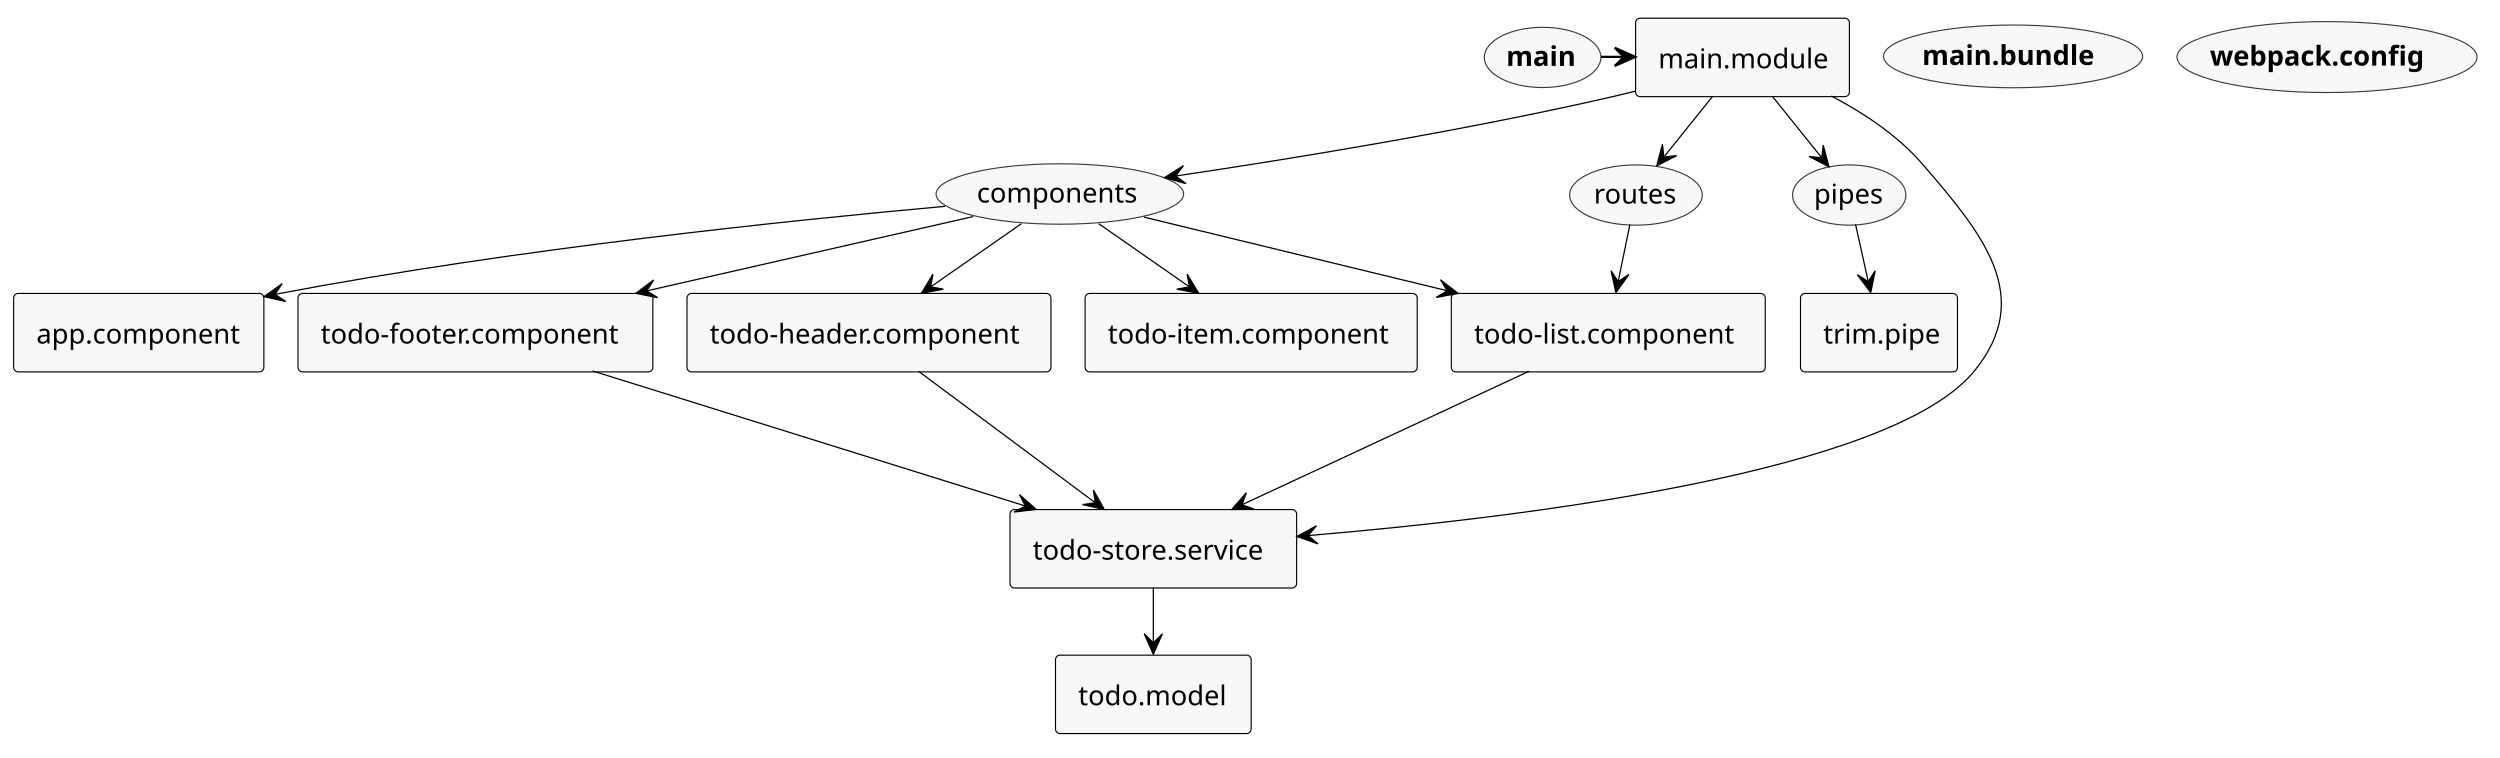
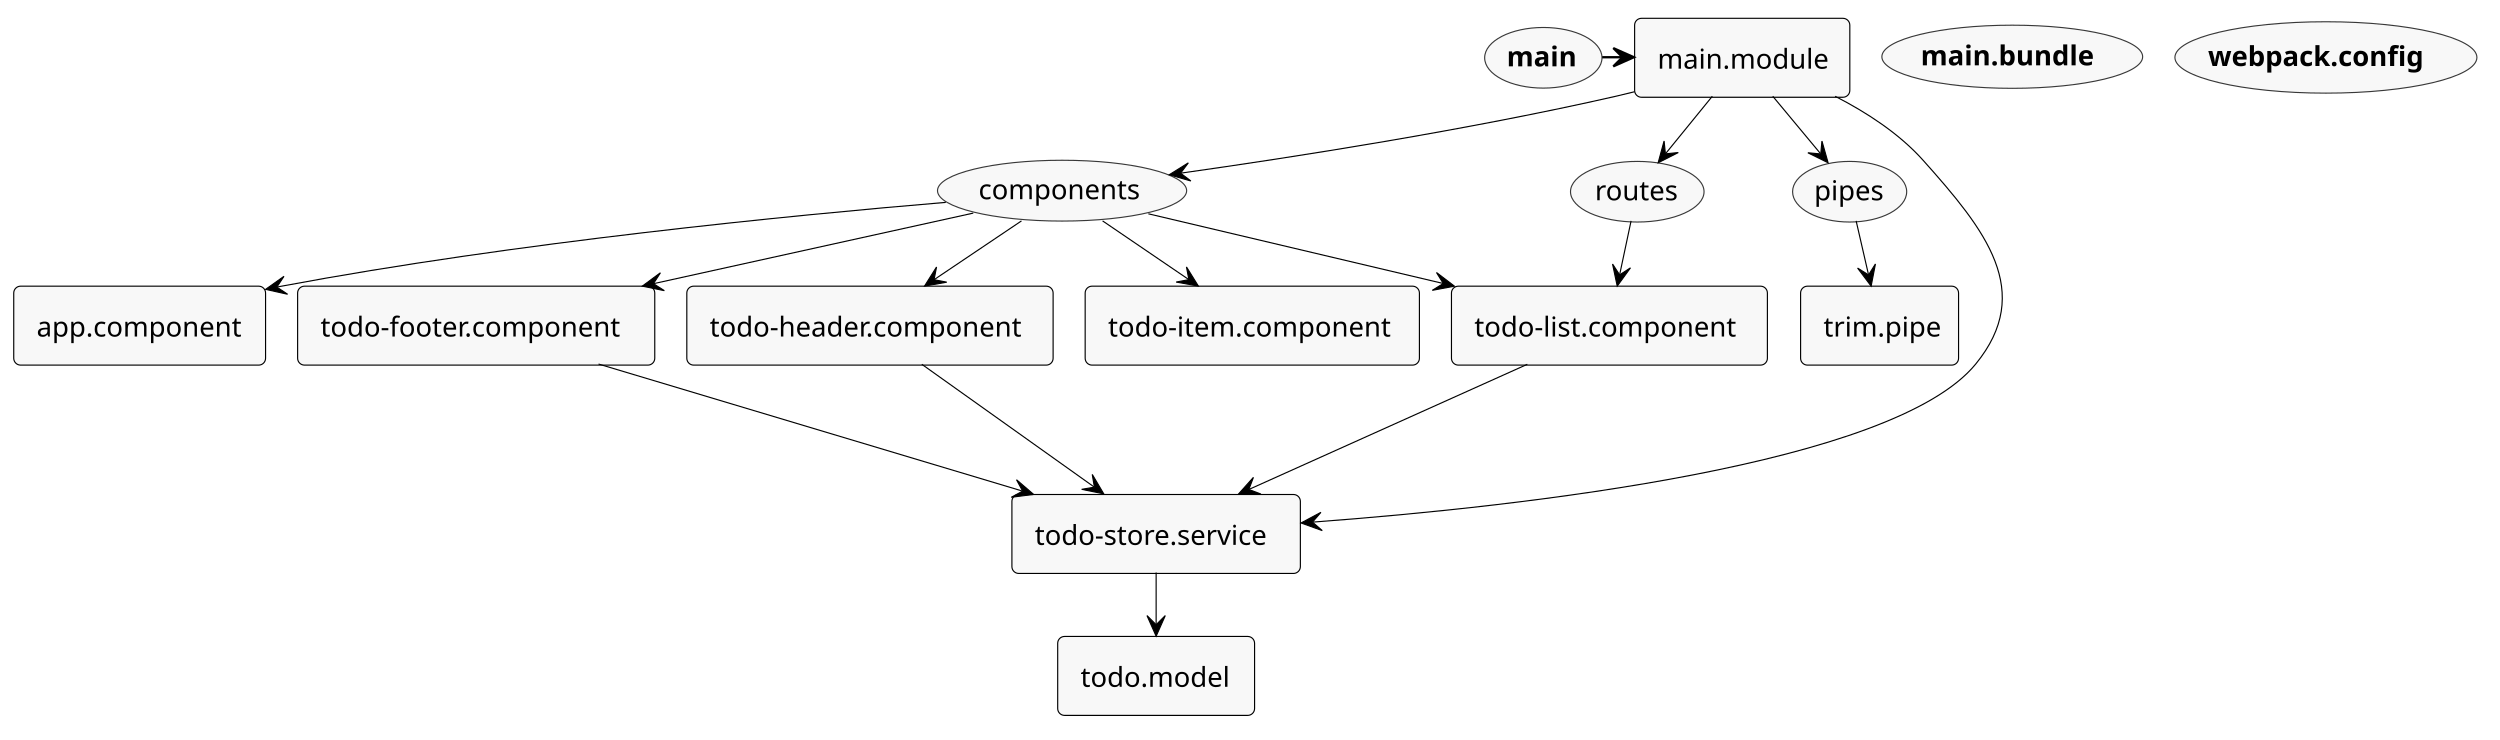
- <svg xmlns="http://www.w3.org/2000/svg" contentScriptType="application/ecmascript" contentStyleType="text/css" height="333px" preserveAspectRatio="none" style="width:1099px;height:333px;" version="1.1" viewBox="0 0 1099 333" width="1099px" zoomAndPan="magnify">
+ <svg xmlns="http://www.w3.org/2000/svg" contentScriptType="application/ecmascript" contentStyleType="text/css" height="323px" preserveAspectRatio="none" style="width:1092px;height:323px;" version="1.1" viewBox="0 0 1092 323" width="1092px" zoomAndPan="magnify">
  <defs />
  <g>
-     <rect fill="#F8F8F8" height="34.484" rx="2" ry="2" style="stroke: #000000; stroke-width: 0.5;" width="110" x="6" y="129" />
-     <text fill="#000000" font-family="Tahoma, sans-serif" font-size="12" lengthAdjust="spacingAndGlyphs" textLength="90" x="16" y="151.006">app.component</text>
-     <ellipse cx="465.915" cy="85.283" fill="#F8F8F8" rx="54.415" ry="13.283" style="stroke: #383838; stroke-width: 0.5;" />
-     <text fill="#000000" font-family="Tahoma, sans-serif" font-size="12" lengthAdjust="spacingAndGlyphs" textLength="73" x="429.415" y="89.025">components</text>
-     <ellipse cx="678.127" cy="25.242" fill="#F8F8F8" rx="25.627" ry="13.242" style="stroke: #383838; stroke-width: 0.5;" />
-     <text fill="#000000" font-family="Tahoma, sans-serif" font-size="12" font-weight="bold" lengthAdjust="spacingAndGlyphs" textLength="32" x="662.127" y="28.984">main</text>
-     <ellipse cx="884.956" cy="24.791" fill="#F8F8F8" rx="56.956" ry="13.791" style="stroke: #383838; stroke-width: 0.5;" />
-     <text fill="#000000" font-family="Tahoma, sans-serif" font-size="12" font-weight="bold" lengthAdjust="spacingAndGlyphs" textLength="80" x="844.956" y="28.533">main.bundle</text>
-     <rect fill="#F8F8F8" height="34.484" rx="2" ry="2" style="stroke: #000000; stroke-width: 0.5;" width="94" x="719" y="8" />
-     <text fill="#000000" font-family="Tahoma, sans-serif" font-size="12" lengthAdjust="spacingAndGlyphs" textLength="74" x="729" y="30.006">main.module</text>
-     <ellipse cx="812.92" cy="85.742" fill="#F8F8F8" rx="24.92" ry="13.242" style="stroke: #383838; stroke-width: 0.5;" />
-     <text fill="#000000" font-family="Tahoma, sans-serif" font-size="12" lengthAdjust="spacingAndGlyphs" textLength="31" x="797.42" y="89.484">pipes</text>
-     <ellipse cx="719.163" cy="85.742" fill="#F8F8F8" rx="29.163" ry="13.242" style="stroke: #383838; stroke-width: 0.5;" />
-     <text fill="#000000" font-family="Tahoma, sans-serif" font-size="12" lengthAdjust="spacingAndGlyphs" textLength="37" x="700.663" y="89.484">routes</text>
-     <rect fill="#F8F8F8" height="34.484" rx="2" ry="2" style="stroke: #000000; stroke-width: 0.5;" width="156" x="131" y="129" />
-     <text fill="#000000" font-family="Tahoma, sans-serif" font-size="12" lengthAdjust="spacingAndGlyphs" textLength="136" x="141" y="151.006">todo-footer.component</text>
-     <rect fill="#F8F8F8" height="34.484" rx="2" ry="2" style="stroke: #000000; stroke-width: 0.5;" width="160" x="302" y="129" />
-     <text fill="#000000" font-family="Tahoma, sans-serif" font-size="12" lengthAdjust="spacingAndGlyphs" textLength="140" x="312" y="151.006">todo-header.component</text>
-     <rect fill="#F8F8F8" height="34.484" rx="2" ry="2" style="stroke: #000000; stroke-width: 0.5;" width="146" x="477" y="129" />
-     <text fill="#000000" font-family="Tahoma, sans-serif" font-size="12" lengthAdjust="spacingAndGlyphs" textLength="126" x="487" y="151.006">todo-item.component</text>
-     <rect fill="#F8F8F8" height="34.484" rx="2" ry="2" style="stroke: #000000; stroke-width: 0.5;" width="138" x="638" y="129" />
-     <text fill="#000000" font-family="Tahoma, sans-serif" font-size="12" lengthAdjust="spacingAndGlyphs" textLength="118" x="648" y="151.006">todo-list.component</text>
-     <rect fill="#F8F8F8" height="34.484" rx="2" ry="2" style="stroke: #000000; stroke-width: 0.5;" width="126" x="444" y="224" />
-     <text fill="#000000" font-family="Tahoma, sans-serif" font-size="12" lengthAdjust="spacingAndGlyphs" textLength="106" x="454" y="246.006">todo-store.service</text>
-     <rect fill="#F8F8F8" height="34.484" rx="2" ry="2" style="stroke: #000000; stroke-width: 0.5;" width="86" x="464" y="288" />
-     <text fill="#000000" font-family="Tahoma, sans-serif" font-size="12" lengthAdjust="spacingAndGlyphs" textLength="66" x="474" y="310.006">todo.model</text>
-     <rect fill="#F8F8F8" height="34.484" rx="2" ry="2" style="stroke: #000000; stroke-width: 0.5;" width="69" x="791.5" y="129" />
-     <text fill="#000000" font-family="Tahoma, sans-serif" font-size="12" lengthAdjust="spacingAndGlyphs" textLength="49" x="801.5" y="151.006">trim.pipe</text>
-     <ellipse cx="1022.956" cy="25.091" fill="#F8F8F8" rx="65.956" ry="15.591" style="stroke: #383838; stroke-width: 0.5;" />
-     <text fill="#000000" font-family="Tahoma, sans-serif" font-size="12" font-weight="bold" lengthAdjust="spacingAndGlyphs" textLength="103" x="971.456" y="28.833">webpack.config</text>
-     <path d="M415.408,90.706 C348.214,96.762 226.011,109.411 123,129 C122.427,129.109 121.851,129.22 121.273,129.334 " fill="none" id="components-_app_component" style="stroke: #000000; stroke-width: 0.55;" />
-     <polygon fill="#000000" points="116.019,130.408,125.638,132.524,120.918,129.406,124.035,124.686,116.019,130.408" style="stroke: #000000; stroke-width: 0.55;" />
-     <path d="M427.802,95.195 C390.161,103.763 331.618,117.089 284.556,127.801 " fill="none" id="components-_todo_footer_component" style="stroke: #000000; stroke-width: 0.55;" />
-     <polygon fill="#000000" points="279.459,128.962,289.122,130.864,284.334,127.852,287.346,123.064,279.459,128.962" style="stroke: #000000; stroke-width: 0.55;" />
-     <path d="M449.001,98.338 C437.631,106.257 422.416,116.853 409.359,125.946 " fill="none" id="components-_todo_header_component" style="stroke: #000000; stroke-width: 0.55;" />
-     <polygon fill="#000000" points="405.023,128.966,414.695,127.105,409.126,126.109,410.123,120.54,405.023,128.966" style="stroke: #000000; stroke-width: 0.55;" />
-     <path d="M482.999,98.338 C494.369,106.257 509.584,116.853 522.641,125.946 " fill="none" id="components-_todo_item_component" style="stroke: #000000; stroke-width: 0.55;" />
-     <polygon fill="#000000" points="526.977,128.966,521.877,120.54,522.874,126.109,517.306,127.105,526.977,128.966" style="stroke: #000000; stroke-width: 0.55;" />
-     <path d="M502.865,95.449 C538.161,104.016 592.349,117.17 636.026,127.772 " fill="none" id="components-_todo_list_component" style="stroke: #000000; stroke-width: 0.55;" />
-     <polygon fill="#000000" points="641.027,128.986,633.224,122.977,636.168,127.807,631.338,130.752,641.027,128.986" style="stroke: #000000; stroke-width: 0.55;" />
-     <path d="M703.781,25 C707.078,25 710.374,25 713.67,25 " fill="none" id="&lt;b&gt;main&lt;/b&gt;-_main_module" style="stroke: #000000; stroke-width: 1.0;" />
-     <polygon fill="#000000" points="718.85,25,709.85,21,713.85,25,709.85,29,718.85,25" style="stroke: #000000; stroke-width: 1.0;" />
-     <path d="M718.986,40.05 C716.292,40.739 713.616,41.395 711,42 C644.518,57.386 566.727,69.975 516.94,77.355 " fill="none" id="_main_module-components" style="stroke: #000000; stroke-width: 0.55;" />
-     <polygon fill="#000000" points="511.911,78.097,521.399,80.74,516.857,77.367,520.231,72.826,511.911,78.097" style="stroke: #000000; stroke-width: 0.55;" />
-     <path d="M779.092,42.296 C785.908,50.779 794.188,61.085 800.859,69.389 " fill="none" id="_main_module-pipes" style="stroke: #000000; stroke-width: 0.55;" />
-     <polygon fill="#000000" points="803.992,73.288,801.473,63.767,800.86,69.39,795.237,68.778,803.992,73.288" style="stroke: #000000; stroke-width: 0.55;" />
-     <path d="M752.908,42.296 C746.308,50.511 738.334,60.435 731.778,68.595 " fill="none" id="_main_module-routes" style="stroke: #000000; stroke-width: 0.55;" />
-     <polygon fill="#000000" points="728.3,72.925,737.055,68.413,731.431,69.027,730.817,63.403,728.3,72.925" style="stroke: #000000; stroke-width: 0.55;" />
-     <path d="M805.054,42.194 C819.133,49.589 834.197,59.521 845,72 C872.303,103.54 894.241,130.571 868,163 C831.862,207.658 669.272,227.532 575.079,235.432 " fill="none" id="_main_module-_todo_store_service" style="stroke: #000000; stroke-width: 0.55;" />
-     <polygon fill="#000000" points="570.09,235.844,579.389,239.088,575.073,235.431,578.729,231.115,570.09,235.844" style="stroke: #000000; stroke-width: 0.55;" />
-     <path d="M815.694,98.621 C817.295,105.827 819.372,115.174 821.242,123.588 " fill="none" id="pipes-_trim_pipe" style="stroke: #000000; stroke-width: 0.55;" />
-     <polygon fill="#000000" points="822.373,128.678,824.326,119.025,821.288,123.797,816.516,120.76,822.373,128.678" style="stroke: #000000; stroke-width: 0.55;" />
-     <path d="M716.514,98.621 C715.035,105.827 713.118,115.174 711.392,123.588 " fill="none" id="routes-_todo_list_component" style="stroke: #000000; stroke-width: 0.55;" />
-     <polygon fill="#000000" points="710.348,128.678,716.074,120.665,711.352,123.78,708.238,119.058,710.348,128.678" style="stroke: #000000; stroke-width: 0.55;" />
-     <path d="M260.567,163.093 C313.607,179.646 395.977,205.352 450.689,222.426 " fill="none" id="_todo_footer_component-_todo_store_service" style="stroke: #000000; stroke-width: 0.55;" />
-     <polygon fill="#000000" points="455.565,223.948,448.166,217.448,450.792,222.458,445.782,225.085,455.565,223.948" style="stroke: #000000; stroke-width: 0.55;" />
-     <path d="M403.773,163.199 C425.372,179.269 458.464,203.889 481.331,220.902 " fill="none" id="_todo_header_component-_todo_store_service" style="stroke: #000000; stroke-width: 0.55;" />
-     <polygon fill="#000000" points="485.476,223.986,480.643,215.405,481.464,221.002,475.868,221.823,485.476,223.986" style="stroke: #000000; stroke-width: 0.55;" />
-     <path d="M672.163,163.199 C637.031,179.535 582.895,204.709 546.263,221.743 " fill="none" id="_todo_list_component-_todo_store_service" style="stroke: #000000; stroke-width: 0.55;" />
-     <polygon fill="#000000" points="541.438,223.986,551.285,223.818,545.972,221.878,547.912,216.564,541.438,223.986" style="stroke: #000000; stroke-width: 0.55;" />
-     <path d="M507,258.29 C507,265.636 507,274.416 507,282.31 " fill="none" id="_todo_store_service-_todo_model" style="stroke: #000000; stroke-width: 0.55;" />
-     <polygon fill="#000000" points="507,287.604,511,278.604,507,282.604,503,278.604,507,287.604" style="stroke: #000000; stroke-width: 0.55;" />
+     <rect fill="#F8F8F8" height="34.484" rx="3" ry="3" style="stroke: #000000; stroke-width: 0.5;" width="110" x="6" y="125" />
+     <text fill="#000000" font-family="Tahoma, sans-serif" font-size="12" lengthAdjust="spacingAndGlyphs" textLength="90" x="16" y="147.006">app.component</text>
+     <ellipse cx="463.915" cy="83.283" fill="#F8F8F8" rx="54.415" ry="13.283" style="stroke: #383838; stroke-width: 0.5;" />
+     <text fill="#000000" font-family="Tahoma, sans-serif" font-size="12" lengthAdjust="spacingAndGlyphs" textLength="73" x="427.415" y="87.025">components</text>
+     <ellipse cx="674.127" cy="25.242" fill="#F8F8F8" rx="25.627" ry="13.242" style="stroke: #383838; stroke-width: 0.5;" />
+     <text fill="#000000" font-family="Tahoma, sans-serif" font-size="12" font-weight="bold" lengthAdjust="spacingAndGlyphs" textLength="32" x="658.127" y="28.984">main</text>
+     <ellipse cx="878.956" cy="24.791" fill="#F8F8F8" rx="56.956" ry="13.791" style="stroke: #383838; stroke-width: 0.5;" />
+     <text fill="#000000" font-family="Tahoma, sans-serif" font-size="12" font-weight="bold" lengthAdjust="spacingAndGlyphs" textLength="80" x="838.956" y="28.533">main.bundle</text>
+     <rect fill="#F8F8F8" height="34.484" rx="3" ry="3" style="stroke: #000000; stroke-width: 0.5;" width="94" x="714" y="8" />
+     <text fill="#000000" font-family="Tahoma, sans-serif" font-size="12" lengthAdjust="spacingAndGlyphs" textLength="74" x="724" y="30.006">main.module</text>
+     <ellipse cx="807.92" cy="83.742" fill="#F8F8F8" rx="24.92" ry="13.242" style="stroke: #383838; stroke-width: 0.5;" />
+     <text fill="#000000" font-family="Tahoma, sans-serif" font-size="12" lengthAdjust="spacingAndGlyphs" textLength="31" x="792.42" y="87.484">pipes</text>
+     <ellipse cx="715.163" cy="83.742" fill="#F8F8F8" rx="29.163" ry="13.242" style="stroke: #383838; stroke-width: 0.5;" />
+     <text fill="#000000" font-family="Tahoma, sans-serif" font-size="12" lengthAdjust="spacingAndGlyphs" textLength="37" x="696.663" y="87.484">routes</text>
+     <rect fill="#F8F8F8" height="34.484" rx="3" ry="3" style="stroke: #000000; stroke-width: 0.5;" width="156" x="130" y="125" />
+     <text fill="#000000" font-family="Tahoma, sans-serif" font-size="12" lengthAdjust="spacingAndGlyphs" textLength="136" x="140" y="147.006">todo-footer.component</text>
+     <rect fill="#F8F8F8" height="34.484" rx="3" ry="3" style="stroke: #000000; stroke-width: 0.5;" width="160" x="300" y="125" />
+     <text fill="#000000" font-family="Tahoma, sans-serif" font-size="12" lengthAdjust="spacingAndGlyphs" textLength="140" x="310" y="147.006">todo-header.component</text>
+     <rect fill="#F8F8F8" height="34.484" rx="3" ry="3" style="stroke: #000000; stroke-width: 0.5;" width="146" x="474" y="125" />
+     <text fill="#000000" font-family="Tahoma, sans-serif" font-size="12" lengthAdjust="spacingAndGlyphs" textLength="126" x="484" y="147.006">todo-item.component</text>
+     <rect fill="#F8F8F8" height="34.484" rx="3" ry="3" style="stroke: #000000; stroke-width: 0.5;" width="138" x="634" y="125" />
+     <text fill="#000000" font-family="Tahoma, sans-serif" font-size="12" lengthAdjust="spacingAndGlyphs" textLength="118" x="644" y="147.006">todo-list.component</text>
+     <rect fill="#F8F8F8" height="34.484" rx="3" ry="3" style="stroke: #000000; stroke-width: 0.5;" width="126" x="442" y="216" />
+     <text fill="#000000" font-family="Tahoma, sans-serif" font-size="12" lengthAdjust="spacingAndGlyphs" textLength="106" x="452" y="238.006">todo-store.service</text>
+     <rect fill="#F8F8F8" height="34.484" rx="3" ry="3" style="stroke: #000000; stroke-width: 0.5;" width="86" x="462" y="278" />
+     <text fill="#000000" font-family="Tahoma, sans-serif" font-size="12" lengthAdjust="spacingAndGlyphs" textLength="66" x="472" y="300.006">todo.model</text>
+     <rect fill="#F8F8F8" height="34.484" rx="3" ry="3" style="stroke: #000000; stroke-width: 0.5;" width="69" x="786.5" y="125" />
+     <text fill="#000000" font-family="Tahoma, sans-serif" font-size="12" lengthAdjust="spacingAndGlyphs" textLength="49" x="796.5" y="147.006">trim.pipe</text>
+     <ellipse cx="1015.956" cy="25.091" fill="#F8F8F8" rx="65.956" ry="15.591" style="stroke: #383838; stroke-width: 0.5;" />
+     <text fill="#000000" font-family="Tahoma, sans-serif" font-size="12" font-weight="bold" lengthAdjust="spacingAndGlyphs" textLength="103" x="964.456" y="28.833">webpack.config</text>
+     <path d="M413.124,88.394 C346.197,94.007 225.103,105.852 123,125 C122.426,125.108 121.85,125.217 121.272,125.33 " fill="none" id="components-_app_component" style="stroke: #000000; stroke-width: 0.5;" />
+     <polygon fill="#000000" points="116.016,126.393,125.63,128.529,120.917,125.401,124.044,120.688,116.016,126.393" style="stroke: #000000; stroke-width: 0.5;" />
+     <path d="M425.119,93.081 C388.209,101.227 331.671,113.706 285.542,123.886 " fill="none" id="components-_todo_footer_component" style="stroke: #000000; stroke-width: 0.5;" />
+     <polygon fill="#000000" points="280.542,124.99,290.192,126.957,285.425,123.913,288.469,119.145,280.542,124.99" style="stroke: #000000; stroke-width: 0.5;" />
+     <path d="M446.186,96.482 C435.109,103.933 420.628,113.673 408.036,122.142 " fill="none" id="components-_todo_header_component" style="stroke: #000000; stroke-width: 0.5;" />
+     <polygon fill="#000000" points="403.846,124.96,413.546,123.254,407.994,122.169,409.08,116.617,403.846,124.96" style="stroke: #000000; stroke-width: 0.5;" />
+     <path d="M481.602,96.482 C492.547,103.933 506.856,113.673 519.297,122.142 " fill="none" id="components-_todo_item_component" style="stroke: #000000; stroke-width: 0.5;" />
+     <polygon fill="#000000" points="523.438,124.96,518.247,116.59,519.304,122.147,513.747,123.204,523.438,124.96" style="stroke: #000000; stroke-width: 0.5;" />
+     <path d="M501.607,93.39 C536.036,101.529 587.94,113.8 630.432,123.845 " fill="none" id="components-_todo_list_component" style="stroke: #000000; stroke-width: 0.5;" />
+     <polygon fill="#000000" points="635.301,124.996,627.462,119.034,630.435,123.846,625.622,126.819,635.301,124.996" style="stroke: #000000; stroke-width: 0.5;" />
+     <path d="M699.828,25 C702.715,25 705.603,25 708.49,25 " fill="none" id="&lt;b&gt;main&lt;/b&gt;-_main_module" style="stroke: #000000; stroke-width: 1.0;" />
+     <polygon fill="#000000" points="713.687,25,704.687,21,708.687,25,704.687,29,713.687,25" style="stroke: #000000; stroke-width: 1.0;" />
+     <path d="M713.99,40.069 C711.295,40.753 708.618,41.402 706,42 C640.956,56.85 564.919,68.689 515.686,75.642 " fill="none" id="_main_module-components" style="stroke: #000000; stroke-width: 0.5;" />
+     <polygon fill="#000000" points="510.71,76.341,520.179,79.05,515.661,75.645,519.066,71.128,510.71,76.341" style="stroke: #000000; stroke-width: 0.5;" />
+     <path d="M774.343,42.04 C780.846,49.857 788.634,59.22 795.08,66.969 " fill="none" id="_main_module-pipes" style="stroke: #000000; stroke-width: 0.5;" />
+     <polygon fill="#000000" points="798.507,71.088,795.826,61.611,795.309,67.244,789.676,66.728,798.507,71.088" style="stroke: #000000; stroke-width: 0.5;" />
+     <path d="M747.941,42.04 C741.576,49.857 733.954,59.22 727.645,66.969 " fill="none" id="_main_module-routes" style="stroke: #000000; stroke-width: 0.5;" />
+     <polygon fill="#000000" points="724.291,71.088,733.076,66.635,727.448,67.211,726.872,61.583,724.291,71.088" style="stroke: #000000; stroke-width: 0.5;" />
+     <path d="M801.6,42.064 C815.195,49.02 829.538,58.295 840,70 C867.225,100.462 888.842,127.356 863,159 C827.166,202.879 667.046,221.065 573.526,228.05 " fill="none" id="_main_module-_todo_store_service" style="stroke: #000000; stroke-width: 0.5;" />
+     <polygon fill="#000000" points="568.294,228.434,577.562,231.765,573.281,228.069,576.977,223.787,568.294,228.434" style="stroke: #000000; stroke-width: 0.5;" />
+     <path d="M810.757,96.482 C812.307,103.22 814.288,111.83 816.095,119.68 " fill="none" id="pipes-_trim_pipe" style="stroke: #000000; stroke-width: 0.5;" />
+     <polygon fill="#000000" points="817.309,124.96,819.189,115.292,816.188,120.087,811.392,117.086,817.309,124.96" style="stroke: #000000; stroke-width: 0.5;" />
+     <path d="M712.455,96.482 C711.024,103.22 709.195,111.83 707.528,119.68 " fill="none" id="routes-_todo_list_component" style="stroke: #000000; stroke-width: 0.5;" />
+     <polygon fill="#000000" points="706.407,124.96,712.189,116.987,707.446,120.069,704.364,115.325,706.407,124.96" style="stroke: #000000; stroke-width: 0.5;" />
+     <path d="M261.441,159.014 C313.642,174.657 392.879,198.401 446.687,214.526 " fill="none" id="_todo_footer_component-_todo_store_service" style="stroke: #000000; stroke-width: 0.5;" />
+     <polygon fill="#000000" points="451.488,215.964,444.015,209.549,446.699,214.529,441.718,217.212,451.488,215.964" style="stroke: #000000; stroke-width: 0.5;" />
+     <path d="M402.637,159.117 C423.831,174.208 455.522,196.772 478.02,212.79 " fill="none" id="_todo_header_component-_todo_store_service" style="stroke: #000000; stroke-width: 0.5;" />
+     <polygon fill="#000000" points="482.109,215.702,477.097,207.224,478.036,212.802,472.457,213.741,482.109,215.702" style="stroke: #000000; stroke-width: 0.5;" />
+     <path d="M667.144,159.117 C632.908,174.506 581.382,197.667 545.639,213.733 " fill="none" id="_todo_list_component-_todo_store_service" style="stroke: #000000; stroke-width: 0.5;" />
+     <polygon fill="#000000" points="540.924,215.852,550.773,215.811,545.484,213.803,547.493,208.514,540.924,215.852" style="stroke: #000000; stroke-width: 0.5;" />
+     <path d="M505,250.079 C505,257.073 505,265.365 505,272.85 " fill="none" id="_todo_store_service-_todo_model" style="stroke: #000000; stroke-width: 0.5;" />
+     <polygon fill="#000000" points="505,277.877,509,268.877,505,272.877,501,268.877,505,277.877" style="stroke: #000000; stroke-width: 0.5;" />
  </g>
</svg>
